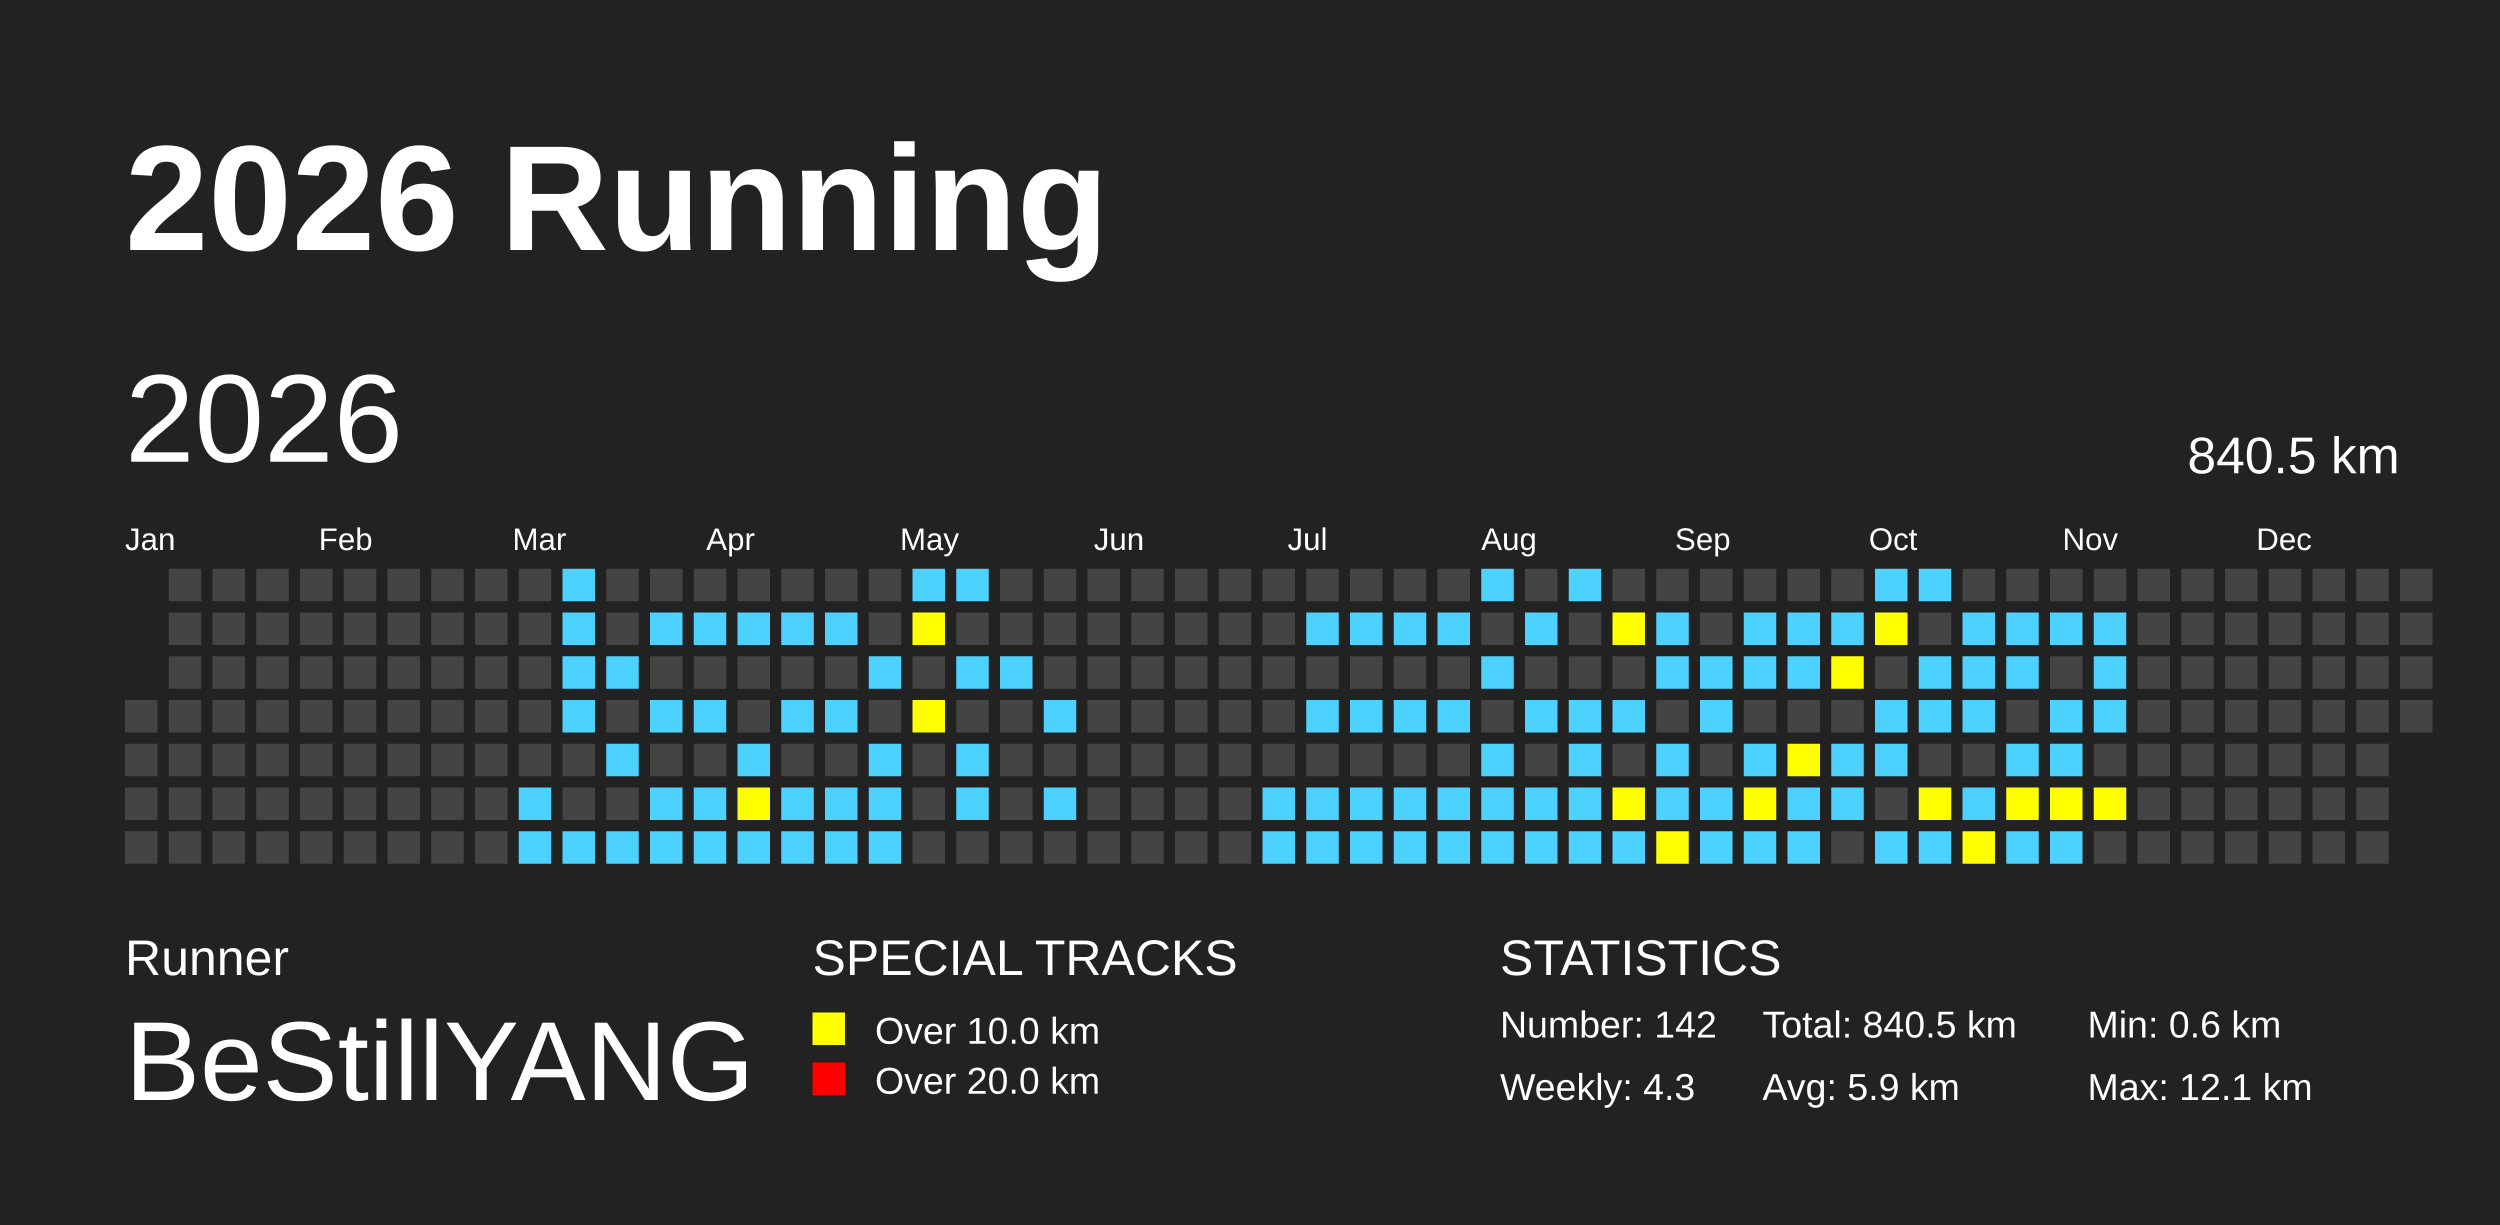
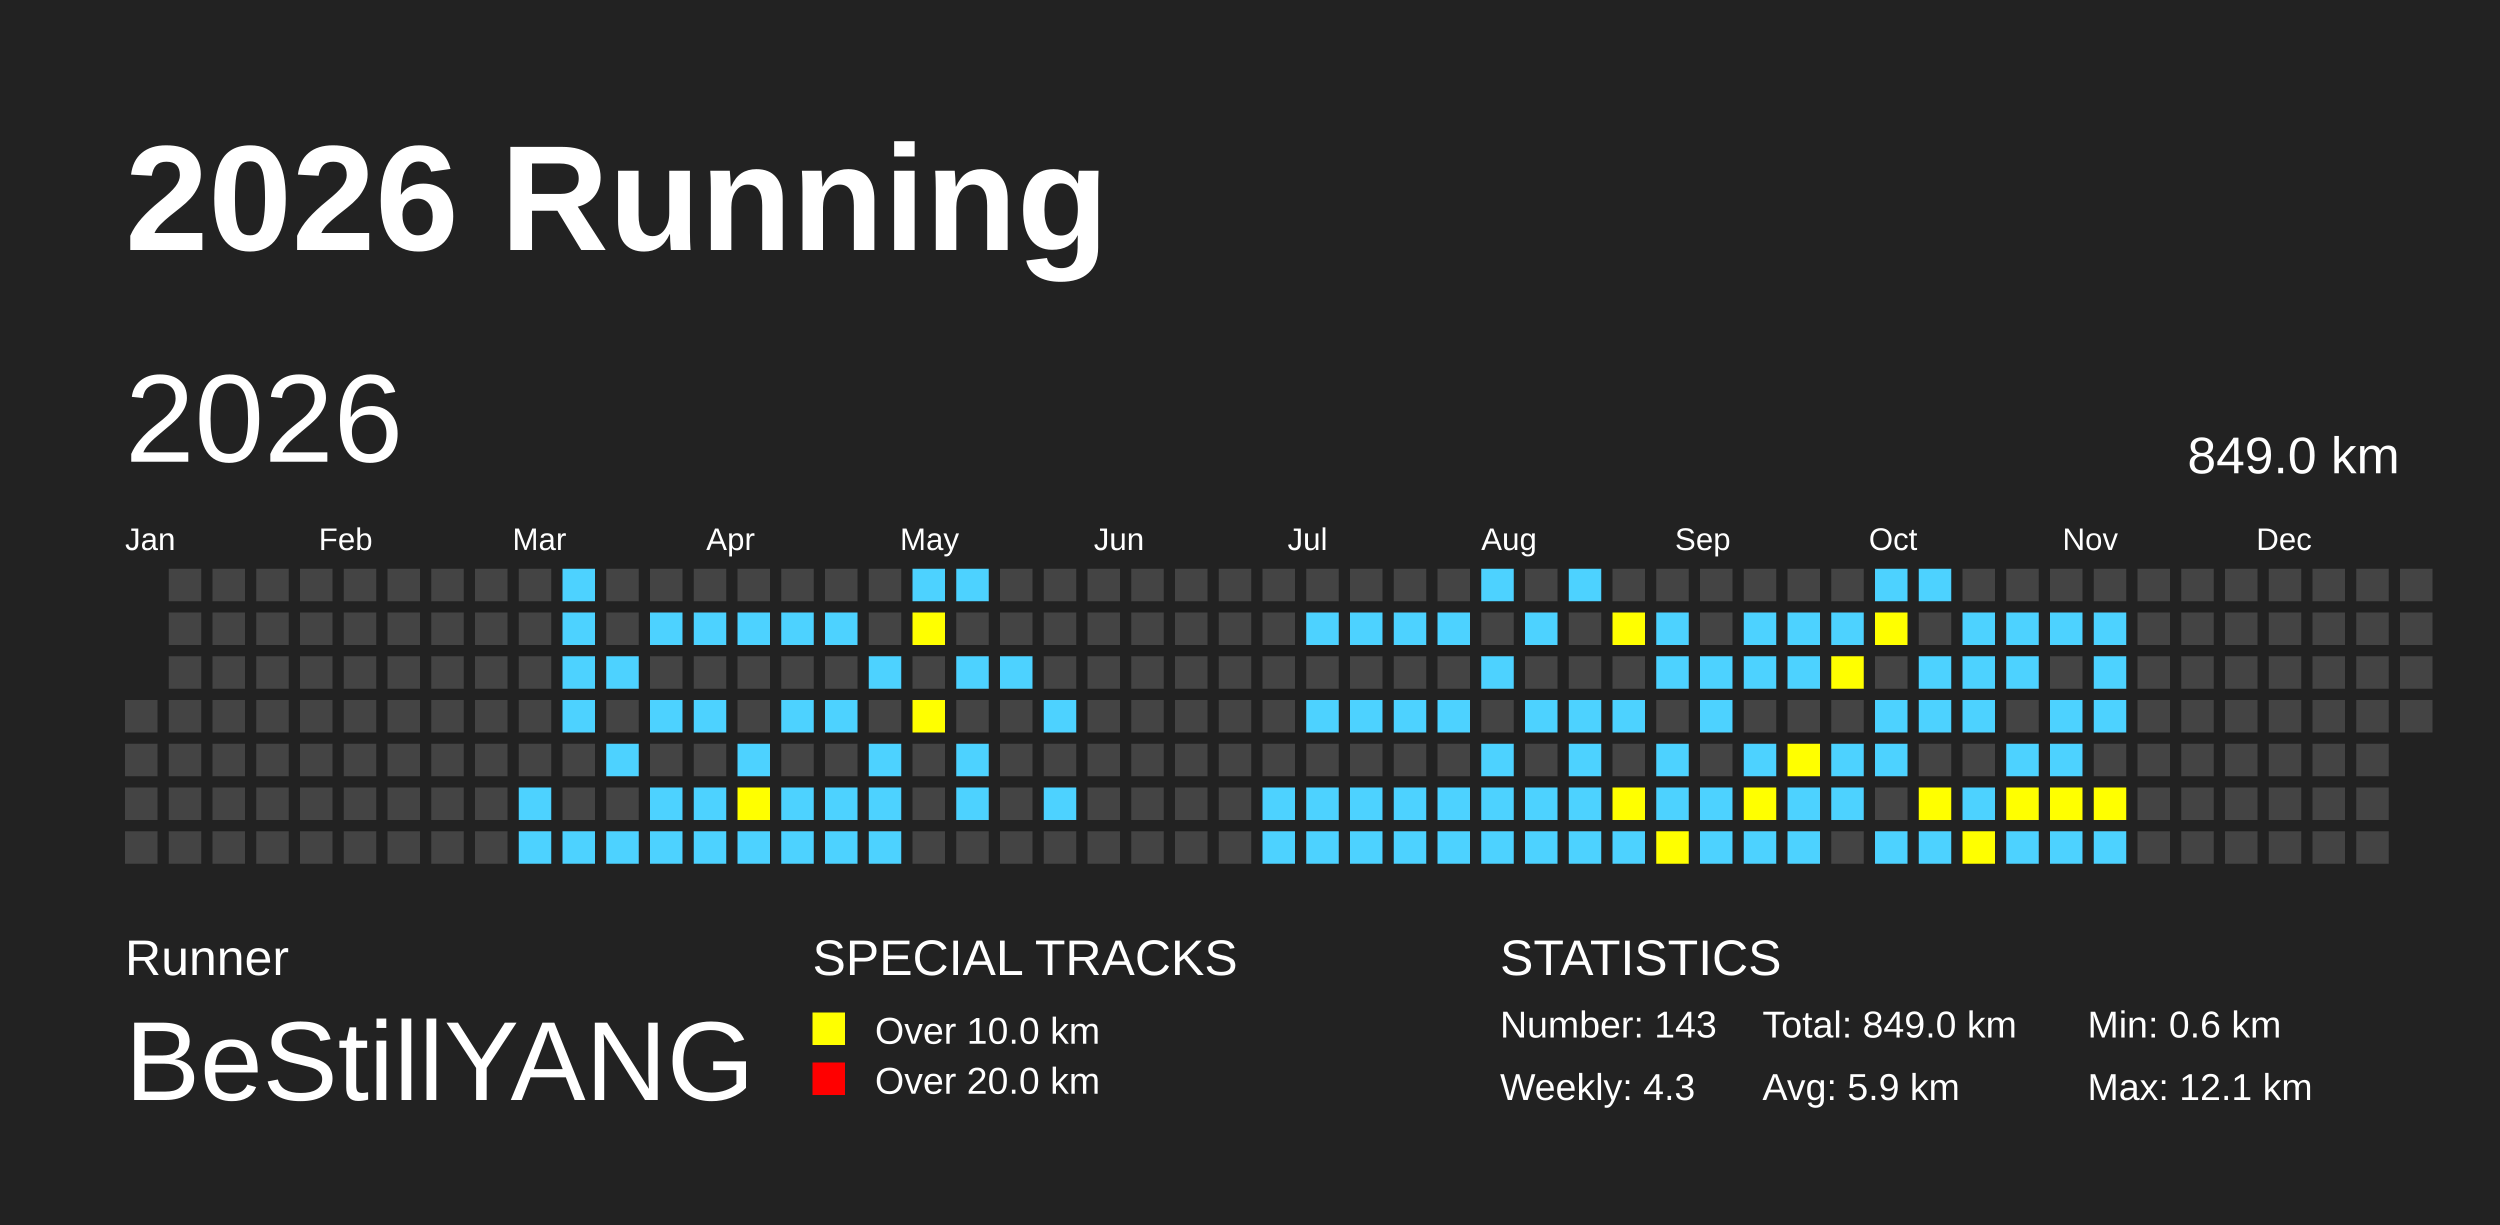
<svg xmlns="http://www.w3.org/2000/svg" baseProfile="full" height="98mm" version="1.1" viewBox="0,0,200,98" width="200mm">
  <defs>
    <pattern height="2" id="indoor-stripe" patternUnits="userSpaceOnUse" width="2">
      <line stroke="white" stroke-opacity="0.45" stroke-width="0.5" x1="0" x2="2" y1="2" y2="0" />
    </pattern>
  </defs>
  <rect fill="#222222" height="98" width="200" x="0" y="0" />
  <text fill="#FFFFFF" style="font-size:12px; font-family:Arial; font-weight:bold;" x="10" y="20">2026 Running</text>
  <text fill="#FFFFFF" style="font-size:4px; font-family:Arial" x="10" y="78">Runner</text>
  <text fill="#FFFFFF" style="font-size:9px; font-family:Arial" x="10" y="88">BeStillYANG</text>
  <text fill="#FFFFFF" style="font-size:4px; font-family:Arial" x="65" y="78">SPECIAL TRACKS</text>
  <rect fill="yellow" height="2.6" width="2.6" x="65" y="81" />
  <text fill="#FFFFFF" style="font-size:3px; font-family:Arial" x="70" y="83.5">Over 10.0 km</text>
  <rect fill="red" height="2.6" width="2.6" x="65" y="85" />
  <text fill="#FFFFFF" style="font-size:3px; font-family:Arial" x="70" y="87.5">Over 20.0 km</text>
  <text fill="#FFFFFF" style="font-size:4px; font-family:Arial" x="120" y="78">STATISTICS</text>
-   <text fill="#FFFFFF" style="font-size:3px; font-family:Arial" x="120" y="83">Number: 142</text>
+   <text fill="#FFFFFF" style="font-size:3px; font-family:Arial" x="120" y="83">Number: 143</text>
  <text fill="#FFFFFF" style="font-size:3px; font-family:Arial" x="120" y="88">Weekly: 4.3</text>
-   <text fill="#FFFFFF" style="font-size:3px; font-family:Arial" x="141" y="83">Total: 840.5 km</text>
+   <text fill="#FFFFFF" style="font-size:3px; font-family:Arial" x="141" y="83">Total: 849.0 km</text>
  <text fill="#FFFFFF" style="font-size:3px; font-family:Arial" x="141" y="88">Avg: 5.9 km</text>
  <text fill="#FFFFFF" style="font-size:3px; font-family:Arial" x="167" y="83">Min: 0.6 km</text>
  <text fill="#FFFFFF" style="font-size:3px; font-family:Arial" x="167" y="88">Max: 12.1 km</text>
  <text dominant-baseline="hanging" fill="#FFFFFF" style="font-size:10.0px; font-family:Arial;" x="10" y="30">2026</text>
-   <text dominant-baseline="hanging" fill="#FFFFFF" style="font-size:4.125px; font-family:Arial;" x="175" y="35">840.5 km</text>
+   <text dominant-baseline="hanging" fill="#FFFFFF" style="font-size:4.125px; font-family:Arial;" x="175" y="35">849.0 km</text>
  <text fill="#FFFFFF" style="font-size:2.5px; font-family:Arial" x="10.0" y="44">Jan</text>
  <text fill="#FFFFFF" style="font-size:2.5px; font-family:Arial" x="25.5" y="44">Feb</text>
  <text fill="#FFFFFF" style="font-size:2.5px; font-family:Arial" x="41.0" y="44">Mar</text>
  <text fill="#FFFFFF" style="font-size:2.5px; font-family:Arial" x="56.5" y="44">Apr</text>
  <text fill="#FFFFFF" style="font-size:2.5px; font-family:Arial" x="72.0" y="44">May</text>
  <text fill="#FFFFFF" style="font-size:2.5px; font-family:Arial" x="87.5" y="44">Jun</text>
  <text fill="#FFFFFF" style="font-size:2.5px; font-family:Arial" x="103.0" y="44">Jul</text>
  <text fill="#FFFFFF" style="font-size:2.5px; font-family:Arial" x="118.5" y="44">Aug</text>
  <text fill="#FFFFFF" style="font-size:2.5px; font-family:Arial" x="134.0" y="44">Sep</text>
  <text fill="#FFFFFF" style="font-size:2.5px; font-family:Arial" x="149.5" y="44">Oct</text>
  <text fill="#FFFFFF" style="font-size:2.5px; font-family:Arial" x="165.0" y="44">Nov</text>
  <text fill="#FFFFFF" style="font-size:2.5px; font-family:Arial" x="180.5" y="44">Dec</text>
  <rect fill="#444444" height="2.6" width="2.6" x="10.0" y="56.0" />
  <rect fill="#444444" height="2.6" width="2.6" x="10.0" y="59.5" />
  <rect fill="#444444" height="2.6" width="2.6" x="10.0" y="63.0" />
  <rect fill="#444444" height="2.6" width="2.6" x="10.0" y="66.5" />
  <rect fill="#444444" height="2.6" width="2.6" x="13.5" y="45.5" />
  <rect fill="#444444" height="2.6" width="2.6" x="13.5" y="49.0" />
  <rect fill="#444444" height="2.6" width="2.6" x="13.5" y="52.5" />
  <rect fill="#444444" height="2.6" width="2.6" x="13.5" y="56.0" />
  <rect fill="#444444" height="2.6" width="2.6" x="13.5" y="59.5" />
  <rect fill="#444444" height="2.6" width="2.6" x="13.5" y="63.0" />
  <rect fill="#444444" height="2.6" width="2.6" x="13.5" y="66.5" />
  <rect fill="#444444" height="2.6" width="2.6" x="17.0" y="45.5" />
  <rect fill="#444444" height="2.6" width="2.6" x="17.0" y="49.0" />
  <rect fill="#444444" height="2.6" width="2.6" x="17.0" y="52.5" />
  <rect fill="#444444" height="2.6" width="2.6" x="17.0" y="56.0" />
  <rect fill="#444444" height="2.6" width="2.6" x="17.0" y="59.5" />
  <rect fill="#444444" height="2.6" width="2.6" x="17.0" y="63.0" />
  <rect fill="#444444" height="2.6" width="2.6" x="17.0" y="66.5" />
  <rect fill="#444444" height="2.6" width="2.6" x="20.5" y="45.5" />
  <rect fill="#444444" height="2.6" width="2.6" x="20.5" y="49.0" />
  <rect fill="#444444" height="2.6" width="2.6" x="20.5" y="52.5" />
  <rect fill="#444444" height="2.6" width="2.6" x="20.5" y="56.0" />
  <rect fill="#444444" height="2.6" width="2.6" x="20.5" y="59.5" />
  <rect fill="#444444" height="2.6" width="2.6" x="20.5" y="63.0" />
  <rect fill="#444444" height="2.6" width="2.6" x="20.5" y="66.5" />
  <rect fill="#444444" height="2.6" width="2.6" x="24.0" y="45.5" />
  <rect fill="#444444" height="2.6" width="2.6" x="24.0" y="49.0" />
  <rect fill="#444444" height="2.6" width="2.6" x="24.0" y="52.5" />
  <rect fill="#444444" height="2.6" width="2.6" x="24.0" y="56.0" />
  <rect fill="#444444" height="2.6" width="2.6" x="24.0" y="59.5" />
  <rect fill="#444444" height="2.6" width="2.6" x="24.0" y="63.0" />
  <rect fill="#444444" height="2.6" width="2.6" x="24.0" y="66.5" />
  <rect fill="#444444" height="2.6" width="2.6" x="27.5" y="45.5" />
  <rect fill="#444444" height="2.6" width="2.6" x="27.5" y="49.0" />
  <rect fill="#444444" height="2.6" width="2.6" x="27.5" y="52.5" />
  <rect fill="#444444" height="2.6" width="2.6" x="27.5" y="56.0" />
  <rect fill="#444444" height="2.6" width="2.6" x="27.5" y="59.5" />
  <rect fill="#444444" height="2.6" width="2.6" x="27.5" y="63.0" />
  <rect fill="#444444" height="2.6" width="2.6" x="27.5" y="66.5" />
  <rect fill="#444444" height="2.6" width="2.6" x="31.0" y="45.5" />
  <rect fill="#444444" height="2.6" width="2.6" x="31.0" y="49.0" />
  <rect fill="#444444" height="2.6" width="2.6" x="31.0" y="52.5" />
  <rect fill="#444444" height="2.6" width="2.6" x="31.0" y="56.0" />
  <rect fill="#444444" height="2.6" width="2.6" x="31.0" y="59.5" />
  <rect fill="#444444" height="2.6" width="2.6" x="31.0" y="63.0" />
  <rect fill="#444444" height="2.6" width="2.6" x="31.0" y="66.5" />
  <rect fill="#444444" height="2.6" width="2.6" x="34.5" y="45.5" />
  <rect fill="#444444" height="2.6" width="2.6" x="34.5" y="49.0" />
  <rect fill="#444444" height="2.6" width="2.6" x="34.5" y="52.5" />
  <rect fill="#444444" height="2.6" width="2.6" x="34.5" y="56.0" />
  <rect fill="#444444" height="2.6" width="2.6" x="34.5" y="59.5" />
  <rect fill="#444444" height="2.6" width="2.6" x="34.5" y="63.0" />
  <rect fill="#444444" height="2.6" width="2.6" x="34.5" y="66.5" />
  <rect fill="#444444" height="2.6" width="2.6" x="38.0" y="45.5" />
  <rect fill="#444444" height="2.6" width="2.6" x="38.0" y="49.0" />
  <rect fill="#444444" height="2.6" width="2.6" x="38.0" y="52.5" />
  <rect fill="#444444" height="2.6" width="2.6" x="38.0" y="56.0" />
  <rect fill="#444444" height="2.6" width="2.6" x="38.0" y="59.5" />
  <rect fill="#444444" height="2.6" width="2.6" x="38.0" y="63.0" />
  <rect fill="#444444" height="2.6" width="2.6" x="38.0" y="66.5" />
  <rect fill="#444444" height="2.6" width="2.6" x="41.5" y="45.5" />
  <rect fill="#444444" height="2.6" width="2.6" x="41.5" y="49.0" />
  <rect fill="#444444" height="2.6" width="2.6" x="41.5" y="52.5" />
  <rect fill="#444444" height="2.6" width="2.6" x="41.5" y="56.0" />
  <rect fill="#444444" height="2.6" width="2.6" x="41.5" y="59.5" />
  <rect fill="#4DD2FF" height="2.6" width="2.6" x="41.5" y="63.0" />
  <rect fill="#4DD2FF" height="2.6" width="2.6" x="41.5" y="66.5" />
  <rect fill="#4DD2FF" height="2.6" width="2.6" x="45.0" y="45.5" />
  <rect fill="#4DD2FF" height="2.6" width="2.6" x="45.0" y="49.0" />
  <rect fill="#4DD2FF" height="2.6" width="2.6" x="45.0" y="52.5" />
  <rect fill="#4DD2FF" height="2.6" width="2.6" x="45.0" y="56.0" />
  <rect fill="#444444" height="2.6" width="2.6" x="45.0" y="59.5" />
  <rect fill="#444444" height="2.6" width="2.6" x="45.0" y="63.0" />
  <rect fill="#4DD2FF" height="2.6" width="2.6" x="45.0" y="66.5" />
  <rect fill="#444444" height="2.6" width="2.6" x="48.5" y="45.5" />
  <rect fill="#444444" height="2.6" width="2.6" x="48.5" y="49.0" />
  <rect fill="#4DD2FF" height="2.6" width="2.6" x="48.5" y="52.5" />
  <rect fill="#444444" height="2.6" width="2.6" x="48.5" y="56.0" />
  <rect fill="#4DD2FF" height="2.6" width="2.6" x="48.5" y="59.5" />
  <rect fill="#444444" height="2.6" width="2.6" x="48.5" y="63.0" />
  <rect fill="#4DD2FF" height="2.6" width="2.6" x="48.5" y="66.5" />
  <rect fill="#444444" height="2.6" width="2.6" x="52.0" y="45.5" />
  <rect fill="#4DD2FF" height="2.6" width="2.6" x="52.0" y="49.0" />
  <rect fill="#444444" height="2.6" width="2.6" x="52.0" y="52.5" />
  <rect fill="#4DD2FF" height="2.6" width="2.6" x="52.0" y="56.0" />
  <rect fill="#444444" height="2.6" width="2.6" x="52.0" y="59.5" />
  <rect fill="#4DD2FF" height="2.6" width="2.6" x="52.0" y="63.0" />
  <rect fill="#4DD2FF" height="2.6" width="2.6" x="52.0" y="66.5" />
  <rect fill="#444444" height="2.6" width="2.6" x="55.5" y="45.5" />
  <rect fill="#4DD2FF" height="2.6" width="2.6" x="55.5" y="49.0" />
  <rect fill="#444444" height="2.6" width="2.6" x="55.5" y="52.5" />
  <rect fill="#4DD2FF" height="2.6" width="2.6" x="55.5" y="56.0" />
  <rect fill="#444444" height="2.6" width="2.6" x="55.5" y="59.5" />
  <rect fill="#4DD2FF" height="2.6" width="2.6" x="55.5" y="63.0" />
  <rect fill="#4DD2FF" height="2.6" width="2.6" x="55.5" y="66.5" />
  <rect fill="#444444" height="2.6" width="2.6" x="59.0" y="45.5" />
  <rect fill="#4DD2FF" height="2.6" width="2.6" x="59.0" y="49.0" />
  <rect fill="#444444" height="2.6" width="2.6" x="59.0" y="52.5" />
  <rect fill="#444444" height="2.6" width="2.6" x="59.0" y="56.0" />
  <rect fill="#4DD2FF" height="2.6" width="2.6" x="59.0" y="59.5" />
  <rect fill="yellow" height="2.6" width="2.6" x="59.0" y="63.0" />
  <rect fill="#4DD2FF" height="2.6" width="2.6" x="59.0" y="66.5" />
  <rect fill="#444444" height="2.6" width="2.6" x="62.5" y="45.5" />
  <rect fill="#4DD2FF" height="2.6" width="2.6" x="62.5" y="49.0" />
  <rect fill="#444444" height="2.6" width="2.6" x="62.5" y="52.5" />
  <rect fill="#4DD2FF" height="2.6" width="2.6" x="62.5" y="56.0" />
  <rect fill="#444444" height="2.6" width="2.6" x="62.5" y="59.5" />
  <rect fill="#4DD2FF" height="2.6" width="2.6" x="62.5" y="63.0" />
  <rect fill="#4DD2FF" height="2.6" width="2.6" x="62.5" y="66.5" />
  <rect fill="#444444" height="2.6" width="2.6" x="66.0" y="45.5" />
  <rect fill="#4DD2FF" height="2.6" width="2.6" x="66.0" y="49.0" />
  <rect fill="#444444" height="2.6" width="2.6" x="66.0" y="52.5" />
  <rect fill="#4DD2FF" height="2.6" width="2.6" x="66.0" y="56.0" />
  <rect fill="#444444" height="2.6" width="2.6" x="66.0" y="59.5" />
  <rect fill="#4DD2FF" height="2.6" width="2.6" x="66.0" y="63.0" />
  <rect fill="#4DD2FF" height="2.6" width="2.6" x="66.0" y="66.5" />
  <rect fill="#444444" height="2.6" width="2.6" x="69.5" y="45.5" />
  <rect fill="#444444" height="2.6" width="2.6" x="69.5" y="49.0" />
  <rect fill="#4DD2FF" height="2.6" width="2.6" x="69.5" y="52.5" />
  <rect fill="#444444" height="2.6" width="2.6" x="69.5" y="56.0" />
  <rect fill="#4DD2FF" height="2.6" width="2.6" x="69.5" y="59.5" />
  <rect fill="#4DD2FF" height="2.6" width="2.6" x="69.5" y="63.0" />
  <rect fill="#4DD2FF" height="2.6" width="2.6" x="69.5" y="66.5" />
  <rect fill="#4DD2FF" height="2.6" width="2.6" x="73.0" y="45.5" />
  <rect fill="yellow" height="2.6" width="2.6" x="73.0" y="49.0" />
  <rect fill="#444444" height="2.6" width="2.6" x="73.0" y="52.5" />
  <rect fill="yellow" height="2.6" width="2.6" x="73.0" y="56.0" />
  <rect fill="#444444" height="2.6" width="2.6" x="73.0" y="59.5" />
  <rect fill="#444444" height="2.6" width="2.6" x="73.0" y="63.0" />
  <rect fill="#444444" height="2.6" width="2.6" x="73.0" y="66.5" />
  <rect fill="#4DD2FF" height="2.6" width="2.6" x="76.5" y="45.5" />
  <rect fill="#444444" height="2.6" width="2.6" x="76.5" y="49.0" />
  <rect fill="#4DD2FF" height="2.6" width="2.6" x="76.5" y="52.5" />
  <rect fill="#444444" height="2.6" width="2.6" x="76.5" y="56.0" />
  <rect fill="#4DD2FF" height="2.6" width="2.6" x="76.5" y="59.5" />
  <rect fill="#4DD2FF" height="2.6" width="2.6" x="76.5" y="63.0" />
  <rect fill="#444444" height="2.6" width="2.6" x="76.5" y="66.5" />
  <rect fill="#444444" height="2.6" width="2.6" x="80.0" y="45.5" />
  <rect fill="#444444" height="2.6" width="2.6" x="80.0" y="49.0" />
  <rect fill="#4DD2FF" height="2.6" width="2.6" x="80.0" y="52.5" />
  <rect fill="#444444" height="2.6" width="2.6" x="80.0" y="56.0" />
  <rect fill="#444444" height="2.6" width="2.6" x="80.0" y="59.5" />
  <rect fill="#444444" height="2.6" width="2.6" x="80.0" y="63.0" />
  <rect fill="#444444" height="2.6" width="2.6" x="80.0" y="66.5" />
  <rect fill="#444444" height="2.6" width="2.6" x="83.5" y="45.5" />
  <rect fill="#444444" height="2.6" width="2.6" x="83.5" y="49.0" />
  <rect fill="#444444" height="2.6" width="2.6" x="83.5" y="52.5" />
  <rect fill="#4DD2FF" height="2.6" width="2.6" x="83.5" y="56.0" />
  <rect fill="#444444" height="2.6" width="2.6" x="83.5" y="59.5" />
  <rect fill="#4DD2FF" height="2.6" width="2.6" x="83.5" y="63.0" />
  <rect fill="#444444" height="2.6" width="2.6" x="83.5" y="66.5" />
  <rect fill="#444444" height="2.6" width="2.6" x="87.0" y="45.5" />
  <rect fill="#444444" height="2.6" width="2.6" x="87.0" y="49.0" />
  <rect fill="#444444" height="2.6" width="2.6" x="87.0" y="52.5" />
  <rect fill="#444444" height="2.6" width="2.6" x="87.0" y="56.0" />
  <rect fill="#444444" height="2.6" width="2.6" x="87.0" y="59.5" />
  <rect fill="#444444" height="2.6" width="2.6" x="87.0" y="63.0" />
  <rect fill="#444444" height="2.6" width="2.6" x="87.0" y="66.5" />
  <rect fill="#444444" height="2.6" width="2.6" x="90.5" y="45.5" />
  <rect fill="#444444" height="2.6" width="2.6" x="90.5" y="49.0" />
  <rect fill="#444444" height="2.6" width="2.6" x="90.5" y="52.5" />
  <rect fill="#444444" height="2.6" width="2.6" x="90.5" y="56.0" />
  <rect fill="#444444" height="2.6" width="2.6" x="90.5" y="59.5" />
  <rect fill="#444444" height="2.6" width="2.6" x="90.5" y="63.0" />
  <rect fill="#444444" height="2.6" width="2.6" x="90.5" y="66.5" />
  <rect fill="#444444" height="2.6" width="2.6" x="94.0" y="45.5" />
  <rect fill="#444444" height="2.6" width="2.6" x="94.0" y="49.0" />
  <rect fill="#444444" height="2.6" width="2.6" x="94.0" y="52.5" />
  <rect fill="#444444" height="2.6" width="2.6" x="94.0" y="56.0" />
  <rect fill="#444444" height="2.6" width="2.6" x="94.0" y="59.5" />
  <rect fill="#444444" height="2.6" width="2.6" x="94.0" y="63.0" />
  <rect fill="#444444" height="2.6" width="2.6" x="94.0" y="66.5" />
  <rect fill="#444444" height="2.6" width="2.6" x="97.5" y="45.5" />
  <rect fill="#444444" height="2.6" width="2.6" x="97.5" y="49.0" />
  <rect fill="#444444" height="2.6" width="2.6" x="97.5" y="52.5" />
  <rect fill="#444444" height="2.6" width="2.6" x="97.5" y="56.0" />
  <rect fill="#444444" height="2.6" width="2.6" x="97.5" y="59.5" />
  <rect fill="#444444" height="2.6" width="2.6" x="97.5" y="63.0" />
  <rect fill="#444444" height="2.6" width="2.6" x="97.5" y="66.5" />
  <rect fill="#444444" height="2.6" width="2.6" x="101.0" y="45.5" />
  <rect fill="#444444" height="2.6" width="2.6" x="101.0" y="49.0" />
  <rect fill="#444444" height="2.6" width="2.6" x="101.0" y="52.5" />
  <rect fill="#444444" height="2.6" width="2.6" x="101.0" y="56.0" />
  <rect fill="#444444" height="2.6" width="2.6" x="101.0" y="59.5" />
  <rect fill="#4DD2FF" height="2.6" width="2.6" x="101.0" y="63.0" />
  <rect fill="#4DD2FF" height="2.6" width="2.6" x="101.0" y="66.5" />
  <rect fill="#444444" height="2.6" width="2.6" x="104.5" y="45.5" />
  <rect fill="#4DD2FF" height="2.6" width="2.6" x="104.5" y="49.0" />
  <rect fill="#444444" height="2.6" width="2.6" x="104.5" y="52.5" />
  <rect fill="#4DD2FF" height="2.6" width="2.6" x="104.5" y="56.0" />
  <rect fill="#444444" height="2.6" width="2.6" x="104.5" y="59.5" />
  <rect fill="#4DD2FF" height="2.6" width="2.6" x="104.5" y="63.0" />
  <rect fill="#4DD2FF" height="2.6" width="2.6" x="104.5" y="66.5" />
  <rect fill="#444444" height="2.6" width="2.6" x="108.0" y="45.5" />
  <rect fill="#4DD2FF" height="2.6" width="2.6" x="108.0" y="49.0" />
  <rect fill="#444444" height="2.6" width="2.6" x="108.0" y="52.5" />
  <rect fill="#4DD2FF" height="2.6" width="2.6" x="108.0" y="56.0" />
  <rect fill="#444444" height="2.6" width="2.6" x="108.0" y="59.5" />
  <rect fill="#4DD2FF" height="2.6" width="2.6" x="108.0" y="63.0" />
  <rect fill="#4DD2FF" height="2.6" width="2.6" x="108.0" y="66.5" />
  <rect fill="#444444" height="2.6" width="2.6" x="111.5" y="45.5" />
  <rect fill="#4DD2FF" height="2.6" width="2.6" x="111.5" y="49.0" />
  <rect fill="#444444" height="2.6" width="2.6" x="111.5" y="52.5" />
  <rect fill="#4DD2FF" height="2.6" width="2.6" x="111.5" y="56.0" />
  <rect fill="#444444" height="2.6" width="2.6" x="111.5" y="59.5" />
  <rect fill="#4DD2FF" height="2.6" width="2.6" x="111.5" y="63.0" />
  <rect fill="#4DD2FF" height="2.6" width="2.6" x="111.5" y="66.5" />
  <rect fill="#444444" height="2.6" width="2.6" x="115.0" y="45.5" />
  <rect fill="#4DD2FF" height="2.6" width="2.6" x="115.0" y="49.0" />
  <rect fill="#444444" height="2.6" width="2.6" x="115.0" y="52.5" />
  <rect fill="#4DD2FF" height="2.6" width="2.6" x="115.0" y="56.0" />
  <rect fill="#444444" height="2.6" width="2.6" x="115.0" y="59.5" />
  <rect fill="#4DD2FF" height="2.6" width="2.6" x="115.0" y="63.0" />
  <rect fill="#4DD2FF" height="2.6" width="2.6" x="115.0" y="66.5" />
  <rect fill="#4DD2FF" height="2.6" width="2.6" x="118.5" y="45.5" />
  <rect fill="#444444" height="2.6" width="2.6" x="118.5" y="49.0" />
  <rect fill="#4DD2FF" height="2.6" width="2.6" x="118.5" y="52.5" />
  <rect fill="#444444" height="2.6" width="2.6" x="118.5" y="56.0" />
  <rect fill="#4DD2FF" height="2.6" width="2.6" x="118.5" y="59.5" />
  <rect fill="#4DD2FF" height="2.6" width="2.6" x="118.5" y="63.0" />
  <rect fill="#4DD2FF" height="2.6" width="2.6" x="118.5" y="66.5" />
  <rect fill="#444444" height="2.6" width="2.6" x="122.0" y="45.5" />
  <rect fill="#4DD2FF" height="2.6" width="2.6" x="122.0" y="49.0" />
  <rect fill="#444444" height="2.6" width="2.6" x="122.0" y="52.5" />
  <rect fill="#4DD2FF" height="2.6" width="2.6" x="122.0" y="56.0" />
  <rect fill="#444444" height="2.6" width="2.6" x="122.0" y="59.5" />
  <rect fill="#4DD2FF" height="2.6" width="2.6" x="122.0" y="63.0" />
  <rect fill="#4DD2FF" height="2.6" width="2.6" x="122.0" y="66.5" />
  <rect fill="#4DD2FF" height="2.6" width="2.6" x="125.5" y="45.5" />
  <rect fill="#444444" height="2.6" width="2.6" x="125.5" y="49.0" />
  <rect fill="#444444" height="2.6" width="2.6" x="125.5" y="52.5" />
  <rect fill="#4DD2FF" height="2.6" width="2.6" x="125.5" y="56.0" />
  <rect fill="#4DD2FF" height="2.6" width="2.6" x="125.5" y="59.5" />
  <rect fill="#4DD2FF" height="2.6" width="2.6" x="125.5" y="63.0" />
  <rect fill="#4DD2FF" height="2.6" width="2.6" x="125.5" y="66.5" />
  <rect fill="#444444" height="2.6" width="2.6" x="129.0" y="45.5" />
  <rect fill="yellow" height="2.6" width="2.6" x="129.0" y="49.0" />
  <rect fill="#444444" height="2.6" width="2.6" x="129.0" y="52.5" />
  <rect fill="#4DD2FF" height="2.6" width="2.6" x="129.0" y="56.0" />
  <rect fill="#444444" height="2.6" width="2.6" x="129.0" y="59.5" />
  <rect fill="yellow" height="2.6" width="2.6" x="129.0" y="63.0" />
  <rect fill="#4DD2FF" height="2.6" width="2.6" x="129.0" y="66.5" />
  <rect fill="#444444" height="2.6" width="2.6" x="132.5" y="45.5" />
  <rect fill="#4DD2FF" height="2.6" width="2.6" x="132.5" y="49.0" />
  <rect fill="#4DD2FF" height="2.6" width="2.6" x="132.5" y="52.5" />
  <rect fill="#444444" height="2.6" width="2.6" x="132.5" y="56.0" />
  <rect fill="#4DD2FF" height="2.6" width="2.6" x="132.5" y="59.5" />
  <rect fill="#4DD2FF" height="2.6" width="2.6" x="132.5" y="63.0" />
  <rect fill="yellow" height="2.6" width="2.6" x="132.5" y="66.5" />
  <rect fill="#444444" height="2.6" width="2.6" x="136.0" y="45.5" />
  <rect fill="#444444" height="2.6" width="2.6" x="136.0" y="49.0" />
  <rect fill="#4DD2FF" height="2.6" width="2.6" x="136.0" y="52.5" />
  <rect fill="#4DD2FF" height="2.6" width="2.6" x="136.0" y="56.0" />
  <rect fill="#444444" height="2.6" width="2.6" x="136.0" y="59.5" />
  <rect fill="#4DD2FF" height="2.6" width="2.6" x="136.0" y="63.0" />
  <rect fill="#4DD2FF" height="2.6" width="2.6" x="136.0" y="66.5" />
  <rect fill="#444444" height="2.6" width="2.6" x="139.5" y="45.5" />
  <rect fill="#4DD2FF" height="2.6" width="2.6" x="139.5" y="49.0" />
  <rect fill="#4DD2FF" height="2.6" width="2.6" x="139.5" y="52.5" />
  <rect fill="#444444" height="2.6" width="2.6" x="139.5" y="56.0" />
  <rect fill="#4DD2FF" height="2.6" width="2.6" x="139.5" y="59.5" />
  <rect fill="yellow" height="2.6" width="2.6" x="139.5" y="63.0" />
  <rect fill="#4DD2FF" height="2.6" width="2.6" x="139.5" y="66.5" />
  <rect fill="#444444" height="2.6" width="2.6" x="143.0" y="45.5" />
  <rect fill="#4DD2FF" height="2.6" width="2.6" x="143.0" y="49.0" />
  <rect fill="#4DD2FF" height="2.6" width="2.6" x="143.0" y="52.5" />
  <rect fill="#444444" height="2.6" width="2.6" x="143.0" y="56.0" />
  <rect fill="yellow" height="2.6" width="2.6" x="143.0" y="59.5" />
  <rect fill="#4DD2FF" height="2.6" width="2.6" x="143.0" y="63.0" />
  <rect fill="#4DD2FF" height="2.6" width="2.6" x="143.0" y="66.5" />
  <rect fill="#444444" height="2.6" width="2.6" x="146.5" y="45.5" />
  <rect fill="#4DD2FF" height="2.6" width="2.6" x="146.5" y="49.0" />
  <rect fill="yellow" height="2.6" width="2.6" x="146.5" y="52.5" />
  <rect fill="#444444" height="2.6" width="2.6" x="146.5" y="56.0" />
  <rect fill="#4DD2FF" height="2.6" width="2.6" x="146.5" y="59.5" />
  <rect fill="#4DD2FF" height="2.6" width="2.6" x="146.5" y="63.0" />
  <rect fill="#444444" height="2.6" width="2.6" x="146.5" y="66.5" />
  <rect fill="#4DD2FF" height="2.6" width="2.6" x="150.0" y="45.5" />
  <rect fill="yellow" height="2.6" width="2.6" x="150.0" y="49.0" />
  <rect fill="#444444" height="2.6" width="2.6" x="150.0" y="52.5" />
  <rect fill="#4DD2FF" height="2.6" width="2.6" x="150.0" y="56.0" />
  <rect fill="#4DD2FF" height="2.6" width="2.6" x="150.0" y="59.5" />
  <rect fill="#444444" height="2.6" width="2.6" x="150.0" y="63.0" />
  <rect fill="#4DD2FF" height="2.6" width="2.6" x="150.0" y="66.5" />
  <rect fill="#4DD2FF" height="2.6" width="2.6" x="153.5" y="45.5" />
  <rect fill="#444444" height="2.6" width="2.6" x="153.5" y="49.0" />
  <rect fill="#4DD2FF" height="2.6" width="2.6" x="153.5" y="52.5" />
  <rect fill="#4DD2FF" height="2.6" width="2.6" x="153.5" y="56.0" />
  <rect fill="#444444" height="2.6" width="2.6" x="153.5" y="59.5" />
  <rect fill="yellow" height="2.6" width="2.6" x="153.5" y="63.0" />
  <rect fill="#4DD2FF" height="2.6" width="2.6" x="153.5" y="66.5" />
  <rect fill="#444444" height="2.6" width="2.6" x="157.0" y="45.5" />
  <rect fill="#4DD2FF" height="2.6" width="2.6" x="157.0" y="49.0" />
  <rect fill="#4DD2FF" height="2.6" width="2.6" x="157.0" y="52.5" />
  <rect fill="#4DD2FF" height="2.6" width="2.6" x="157.0" y="56.0" />
  <rect fill="#444444" height="2.6" width="2.6" x="157.0" y="59.5" />
  <rect fill="#4DD2FF" height="2.6" width="2.6" x="157.0" y="63.0" />
  <rect fill="yellow" height="2.6" width="2.6" x="157.0" y="66.5" />
  <rect fill="#444444" height="2.6" width="2.6" x="160.5" y="45.5" />
  <rect fill="#4DD2FF" height="2.6" width="2.6" x="160.5" y="49.0" />
  <rect fill="#4DD2FF" height="2.6" width="2.6" x="160.5" y="52.5" />
  <rect fill="#444444" height="2.6" width="2.6" x="160.5" y="56.0" />
  <rect fill="#4DD2FF" height="2.6" width="2.6" x="160.5" y="59.5" />
  <rect fill="yellow" height="2.6" width="2.6" x="160.5" y="63.0" />
  <rect fill="#4DD2FF" height="2.6" width="2.6" x="160.5" y="66.5" />
  <rect fill="#444444" height="2.6" width="2.6" x="164.0" y="45.5" />
  <rect fill="#4DD2FF" height="2.6" width="2.6" x="164.0" y="49.0" />
  <rect fill="#444444" height="2.6" width="2.6" x="164.0" y="52.5" />
  <rect fill="#4DD2FF" height="2.6" width="2.6" x="164.0" y="56.0" />
  <rect fill="#4DD2FF" height="2.6" width="2.6" x="164.0" y="59.5" />
  <rect fill="yellow" height="2.6" width="2.6" x="164.0" y="63.0" />
  <rect fill="#4DD2FF" height="2.6" width="2.6" x="164.0" y="66.5" />
  <rect fill="#444444" height="2.6" width="2.6" x="167.5" y="45.5" />
  <rect fill="#4DD2FF" height="2.6" width="2.6" x="167.5" y="49.0" />
  <rect fill="#4DD2FF" height="2.6" width="2.6" x="167.5" y="52.5" />
  <rect fill="#4DD2FF" height="2.6" width="2.6" x="167.5" y="56.0" />
  <rect fill="#444444" height="2.6" width="2.6" x="167.5" y="59.5" />
  <rect fill="yellow" height="2.6" width="2.6" x="167.5" y="63.0" />
-   <rect fill="#444444" height="2.6" width="2.6" x="167.5" y="66.5" />
+   <rect fill="#4DD2FF" height="2.6" width="2.6" x="167.5" y="66.5" />
  <rect fill="#444444" height="2.6" width="2.6" x="171.0" y="45.5" />
  <rect fill="#444444" height="2.6" width="2.6" x="171.0" y="49.0" />
  <rect fill="#444444" height="2.6" width="2.6" x="171.0" y="52.5" />
  <rect fill="#444444" height="2.6" width="2.6" x="171.0" y="56.0" />
  <rect fill="#444444" height="2.6" width="2.6" x="171.0" y="59.5" />
  <rect fill="#444444" height="2.6" width="2.6" x="171.0" y="63.0" />
  <rect fill="#444444" height="2.6" width="2.6" x="171.0" y="66.5" />
  <rect fill="#444444" height="2.6" width="2.6" x="174.5" y="45.5" />
  <rect fill="#444444" height="2.6" width="2.6" x="174.5" y="49.0" />
  <rect fill="#444444" height="2.6" width="2.6" x="174.5" y="52.5" />
  <rect fill="#444444" height="2.6" width="2.6" x="174.5" y="56.0" />
  <rect fill="#444444" height="2.6" width="2.6" x="174.5" y="59.5" />
  <rect fill="#444444" height="2.6" width="2.6" x="174.5" y="63.0" />
  <rect fill="#444444" height="2.6" width="2.6" x="174.5" y="66.5" />
  <rect fill="#444444" height="2.6" width="2.6" x="178.0" y="45.5" />
  <rect fill="#444444" height="2.6" width="2.6" x="178.0" y="49.0" />
  <rect fill="#444444" height="2.6" width="2.6" x="178.0" y="52.5" />
  <rect fill="#444444" height="2.6" width="2.6" x="178.0" y="56.0" />
  <rect fill="#444444" height="2.6" width="2.6" x="178.0" y="59.5" />
  <rect fill="#444444" height="2.6" width="2.6" x="178.0" y="63.0" />
  <rect fill="#444444" height="2.6" width="2.6" x="178.0" y="66.5" />
  <rect fill="#444444" height="2.6" width="2.6" x="181.5" y="45.5" />
  <rect fill="#444444" height="2.6" width="2.6" x="181.5" y="49.0" />
  <rect fill="#444444" height="2.6" width="2.6" x="181.5" y="52.5" />
  <rect fill="#444444" height="2.6" width="2.6" x="181.5" y="56.0" />
  <rect fill="#444444" height="2.6" width="2.6" x="181.5" y="59.5" />
  <rect fill="#444444" height="2.6" width="2.6" x="181.5" y="63.0" />
  <rect fill="#444444" height="2.6" width="2.6" x="181.5" y="66.5" />
  <rect fill="#444444" height="2.6" width="2.6" x="185.0" y="45.5" />
  <rect fill="#444444" height="2.6" width="2.6" x="185.0" y="49.0" />
  <rect fill="#444444" height="2.6" width="2.6" x="185.0" y="52.5" />
  <rect fill="#444444" height="2.6" width="2.6" x="185.0" y="56.0" />
  <rect fill="#444444" height="2.6" width="2.6" x="185.0" y="59.5" />
  <rect fill="#444444" height="2.6" width="2.6" x="185.0" y="63.0" />
  <rect fill="#444444" height="2.6" width="2.6" x="185.0" y="66.5" />
  <rect fill="#444444" height="2.6" width="2.6" x="188.5" y="45.5" />
  <rect fill="#444444" height="2.6" width="2.6" x="188.5" y="49.0" />
  <rect fill="#444444" height="2.6" width="2.6" x="188.5" y="52.5" />
  <rect fill="#444444" height="2.6" width="2.6" x="188.5" y="56.0" />
  <rect fill="#444444" height="2.6" width="2.6" x="188.5" y="59.5" />
  <rect fill="#444444" height="2.6" width="2.6" x="188.5" y="63.0" />
  <rect fill="#444444" height="2.6" width="2.6" x="188.5" y="66.5" />
  <rect fill="#444444" height="2.6" width="2.6" x="192.0" y="45.5" />
  <rect fill="#444444" height="2.6" width="2.6" x="192.0" y="49.0" />
  <rect fill="#444444" height="2.6" width="2.6" x="192.0" y="52.5" />
  <rect fill="#444444" height="2.6" width="2.6" x="192.0" y="56.0" />
</svg>
